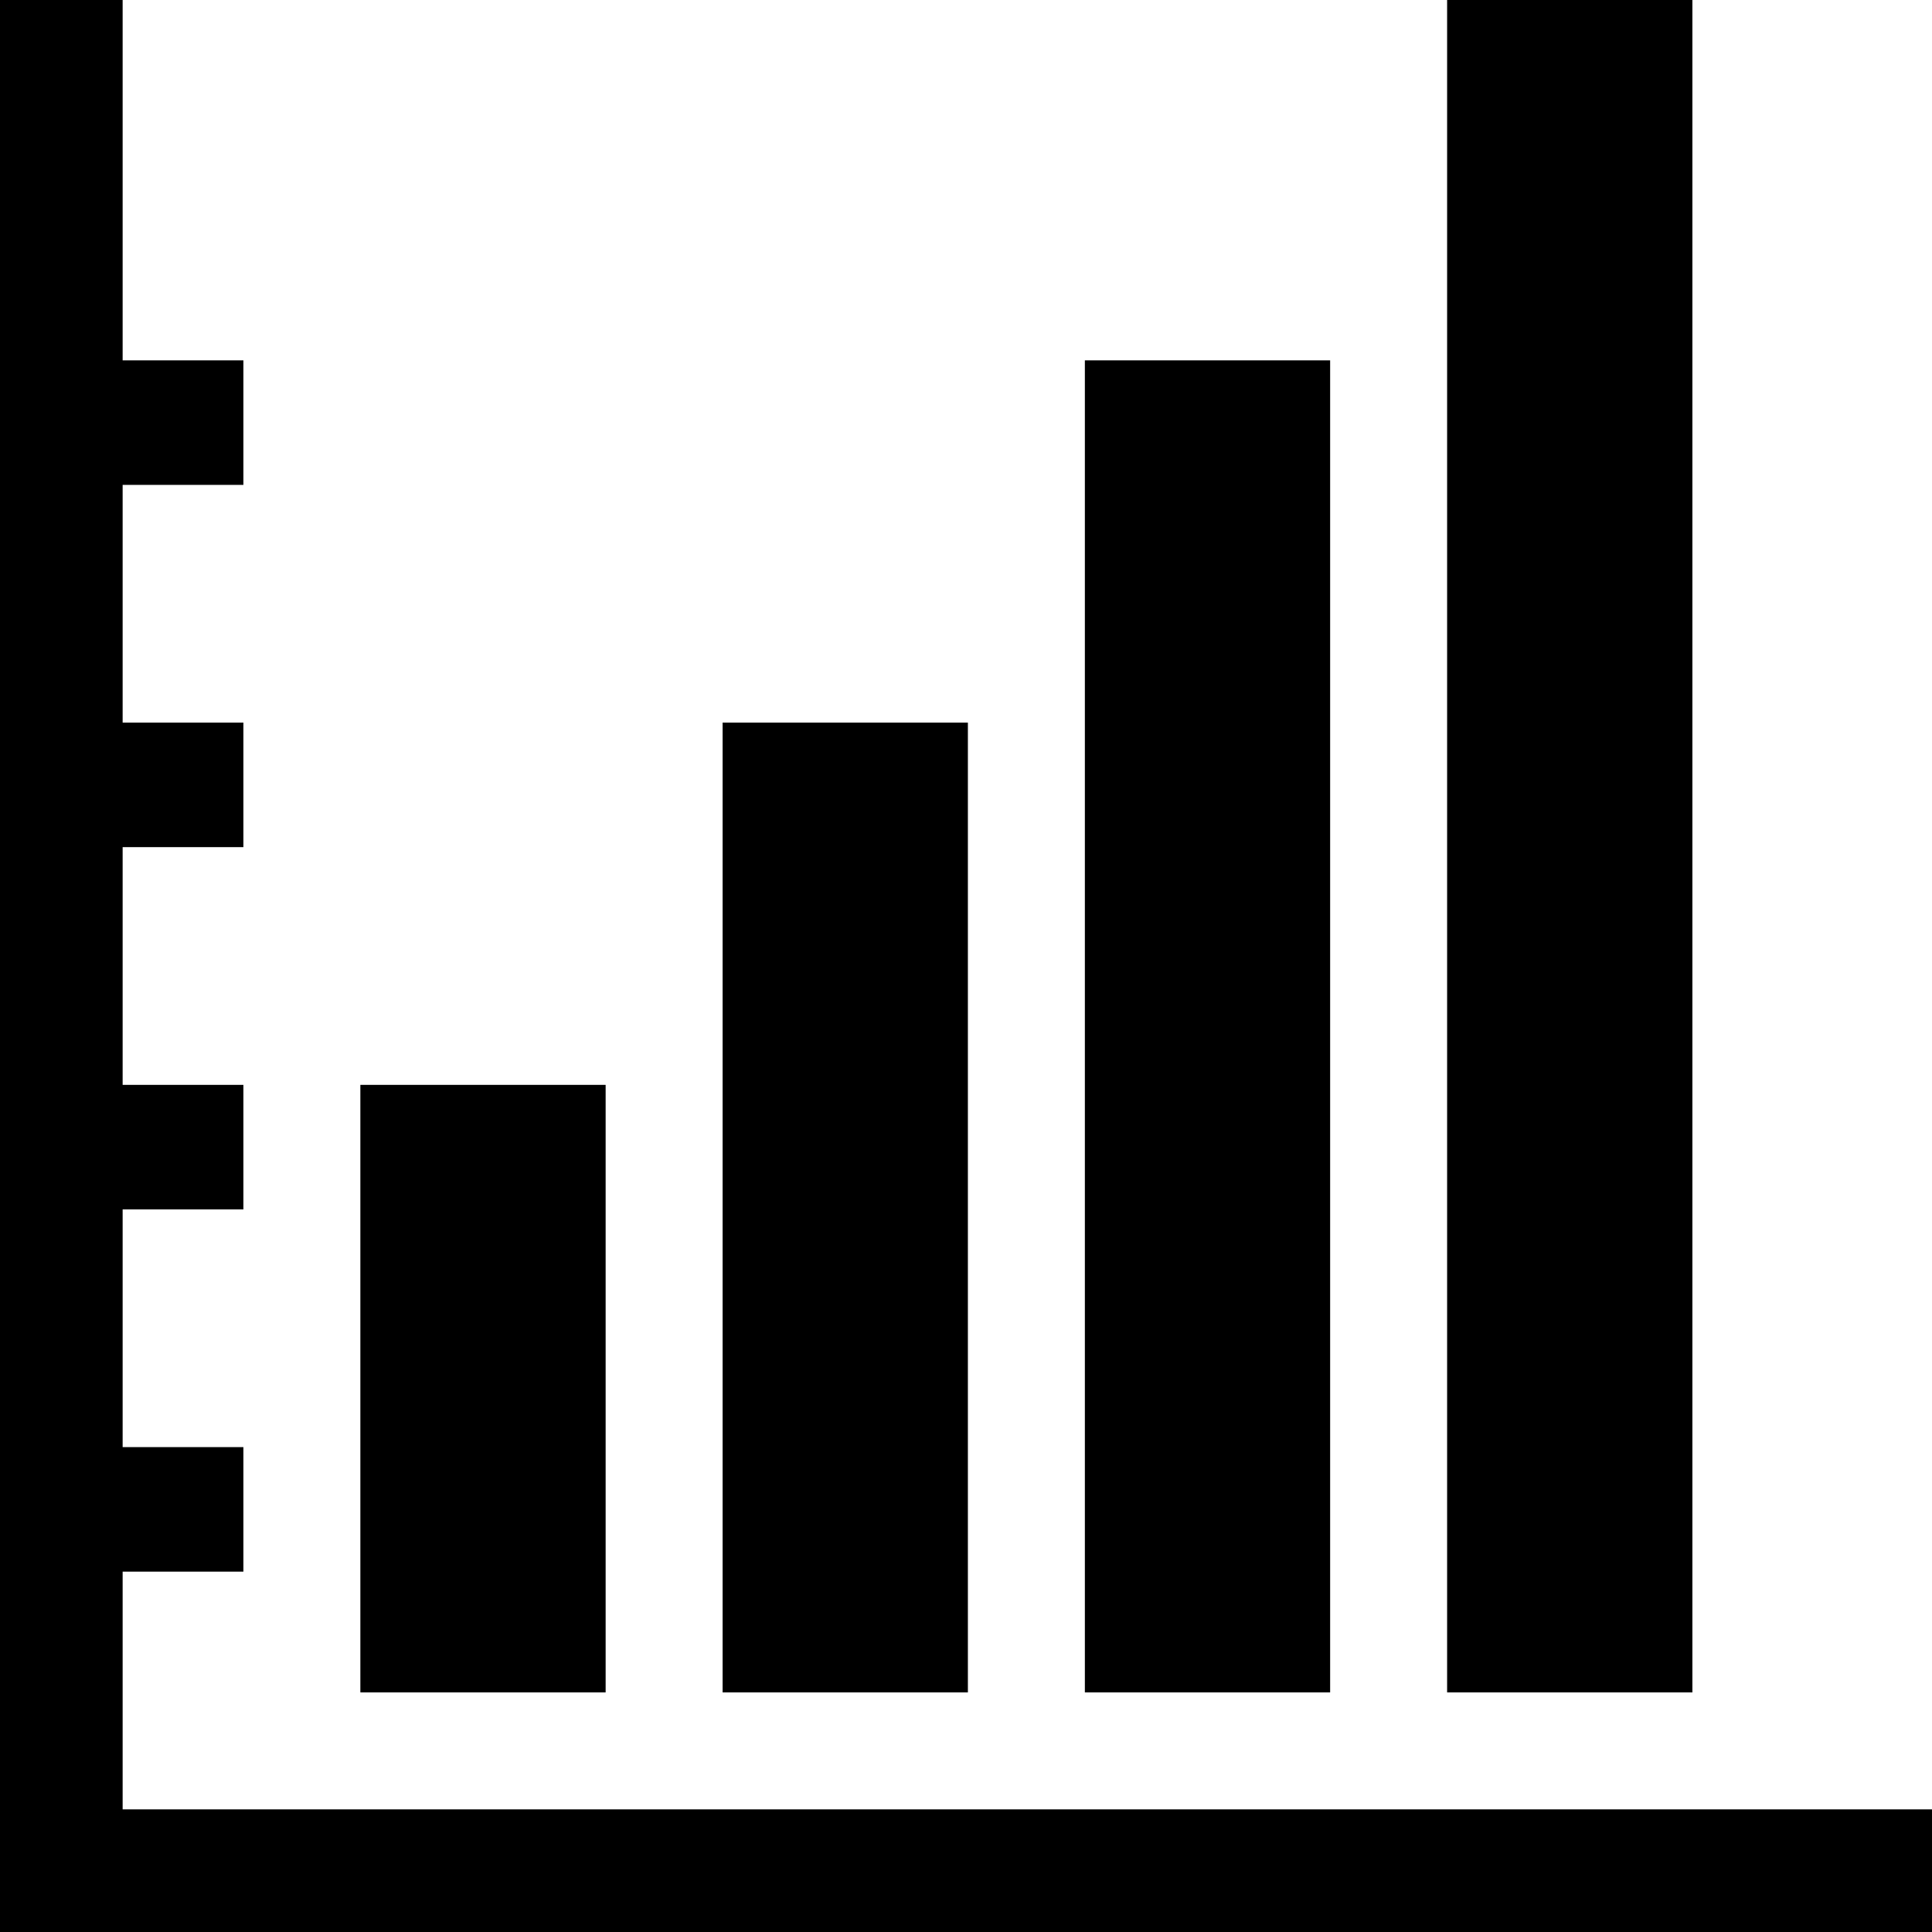
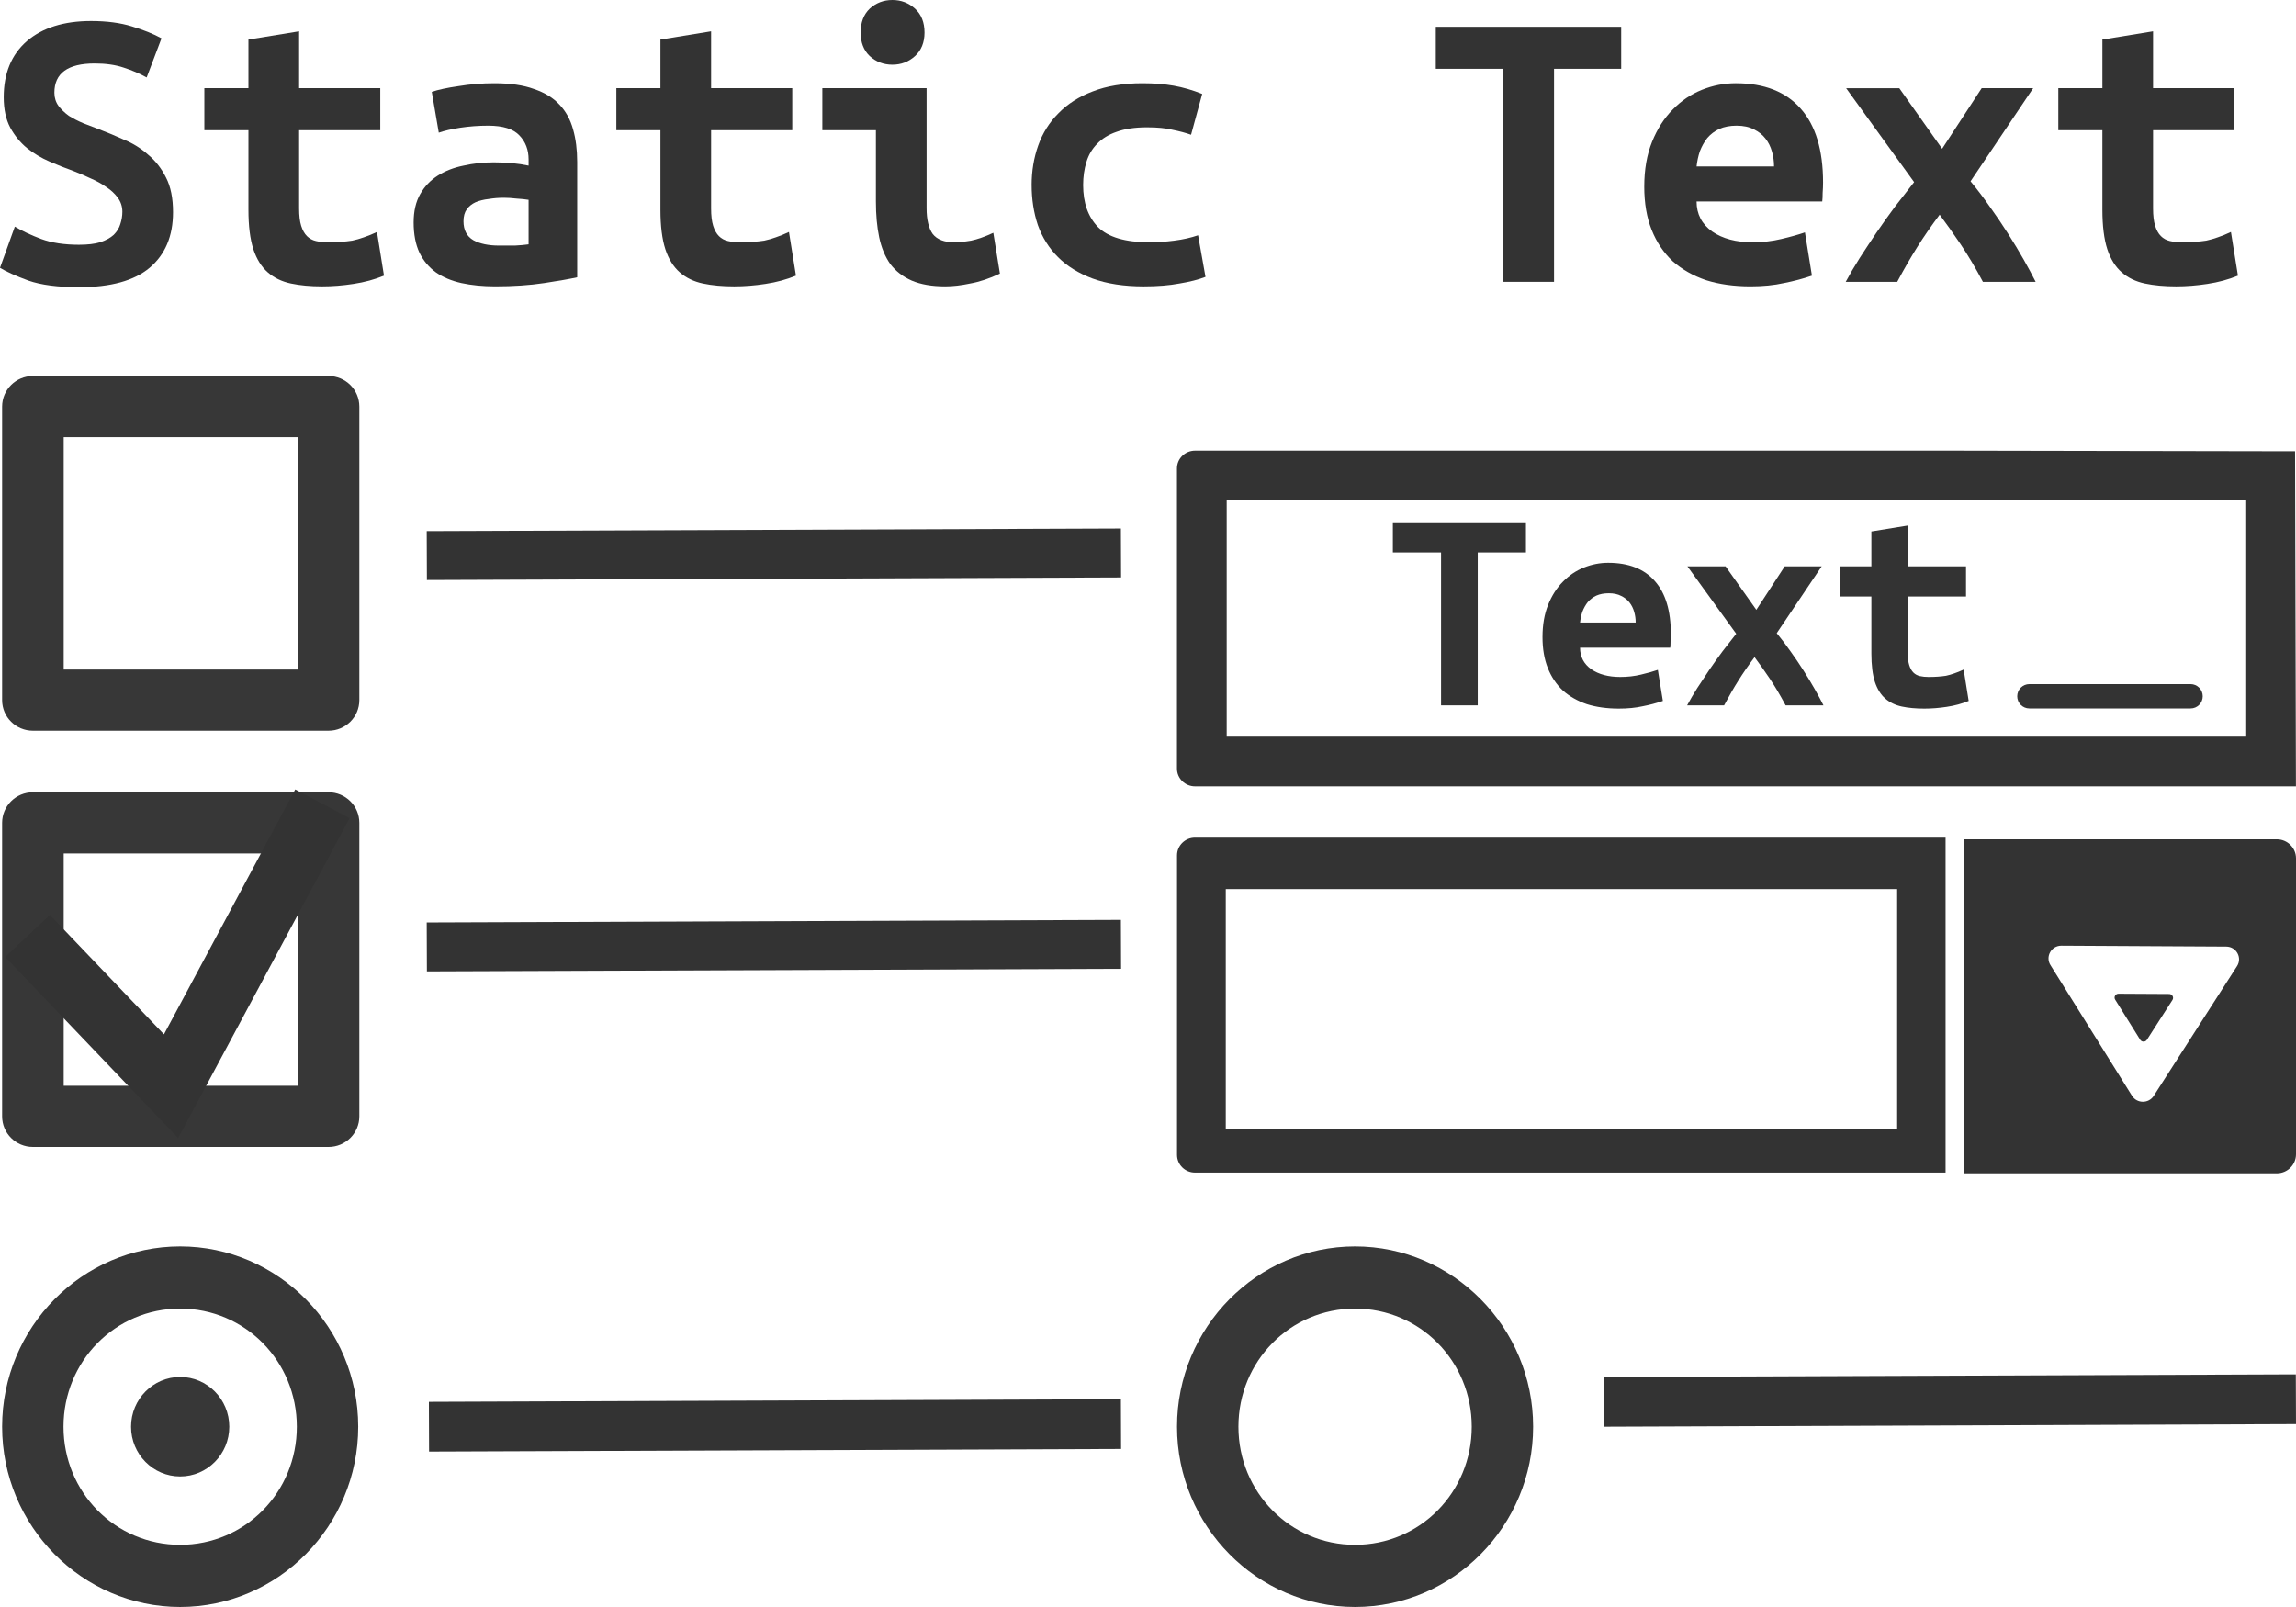
- <svg xmlns="http://www.w3.org/2000/svg" version="1.1" id="Layer_1" x="0px" y="0px" width="512px" height="512px" viewBox="0 0 512 512" enable-background="new 0 0 512 512" xml:space="preserve">
-   <defs id="defs4141" />
-   <path d="M512,480v32H32H0v-32V0h32v96h32v32H32v64h32v32H32v64h32v32H32v64h32v32H32v64H512z M160,288H96v160h64V288z M256,192h-64            v256h64V192z M352,96h-64v352h64V96z M448,0h-64v448h64V0z" fill="black" stroke="black" id="path4137" />
+ <svg xmlns="http://www.w3.org/2000/svg" version="1.1" id="Layer_1" x="0px" y="0px" width="360" height="252" viewBox="0 0 360 252" enable-background="new 0 0 400 400" xml:space="preserve">
+   <defs id="defs99" />
+   <g id="g85" transform="matrix(0.9656925,0,0,0.9589116,1.573132,-82.44505)" style="fill:#333333;fill-opacity:1">
+     <path style="color:#000000;font-style:normal;font-variant:normal;font-weight:normal;font-stretch:normal;font-size:medium;line-height:normal;font-family:sans-serif;text-indent:0;text-align:start;text-decoration:none;text-decoration-line:none;text-decoration-style:solid;text-decoration-color:#000000;letter-spacing:normal;word-spacing:normal;text-transform:none;direction:ltr;block-progression:tb;writing-mode:lr-tb;baseline-shift:baseline;text-anchor:start;white-space:normal;clip-rule:nonzero;display:inline;overflow:visible;visibility:visible;opacity:0.98;isolation:auto;mix-blend-mode:normal;color-interpolation:sRGB;color-interpolation-filters:linearRGB;solid-color:#000000;solid-opacity:1;fill:#333333;fill-opacity:1;fill-rule:nonzero;stroke:none;stroke-width:10;stroke-linecap:butt;stroke-linejoin:round;stroke-miterlimit:4;stroke-dasharray:none;stroke-dashoffset:0;stroke-opacity:1;color-rendering:auto;image-rendering:auto;shape-rendering:auto;text-rendering:auto;enable-background:accumulate" d="m 3.713,147.473 a 5,5 0 0 0 -5,5 l 0,48 a 5,5 0 0 0 5,5 l 48,0 a 5,5 0 0 0 5,-5 l 0,-48 a 5,5 0 0 0 -5,-5 l -48,0 z m 5,10 38,0 0,38 -38,0 0,-38 z" id="rect5405" />
+     <path style="color:#000000;font-style:normal;font-variant:normal;font-weight:normal;font-stretch:normal;font-size:medium;line-height:normal;font-family:sans-serif;text-indent:0;text-align:start;text-decoration:none;text-decoration-line:none;text-decoration-style:solid;text-decoration-color:#000000;letter-spacing:normal;word-spacing:normal;text-transform:none;direction:ltr;block-progression:tb;writing-mode:lr-tb;baseline-shift:baseline;text-anchor:start;white-space:normal;clip-rule:nonzero;display:inline;overflow:visible;visibility:visible;opacity:0.98;isolation:auto;mix-blend-mode:normal;color-interpolation:sRGB;color-interpolation-filters:linearRGB;solid-color:#000000;solid-opacity:1;fill:#333333;fill-opacity:1;fill-rule:nonzero;stroke:none;stroke-width:10;stroke-linecap:butt;stroke-linejoin:round;stroke-miterlimit:4;stroke-dasharray:none;stroke-dashoffset:0;stroke-opacity:1;color-rendering:auto;image-rendering:auto;shape-rendering:auto;text-rendering:auto;enable-background:accumulate" d="m 3.713,215.541 a 5,5 0 0 0 -5,5 l 0,48 a 5,5 0 0 0 5,5 l 48,0 a 5,5 0 0 0 5,-5 l 0,-48 a 5,5 0 0 0 -5,-5 l -48,0 z m 5,10 38,0 0,38 -38,0 0,-38 z" id="rect5405-1" />
+     <path style="color:#000000;font-style:normal;font-variant:normal;font-weight:normal;font-stretch:normal;font-size:medium;line-height:normal;font-family:sans-serif;text-indent:0;text-align:start;text-decoration:none;text-decoration-line:none;text-decoration-style:solid;text-decoration-color:#000000;letter-spacing:normal;word-spacing:normal;text-transform:none;direction:ltr;block-progression:tb;writing-mode:lr-tb;baseline-shift:baseline;text-anchor:start;white-space:normal;clip-rule:nonzero;display:inline;overflow:visible;visibility:visible;opacity:1;isolation:auto;mix-blend-mode:normal;color-interpolation:sRGB;color-interpolation-filters:linearRGB;solid-color:#000000;solid-opacity:1;fill:#333333;fill-opacity:1;fill-rule:evenodd;stroke:none;stroke-width:8;stroke-linecap:round;stroke-linejoin:miter;stroke-miterlimit:4;stroke-dasharray:none;stroke-dashoffset:0;stroke-opacity:1;color-rendering:auto;image-rendering:auto;shape-rendering:auto;text-rendering:auto;enable-background:accumulate" d="m 180.365,172.407 -112.711,0.424 0.029,8 112.711,-0.424 -0.029,-8 z" id="path5424" />
+     <path style="color:#000000;font-style:normal;font-variant:normal;font-weight:normal;font-stretch:normal;font-size:medium;line-height:normal;font-family:sans-serif;text-indent:0;text-align:start;text-decoration:none;text-decoration-line:none;text-decoration-style:solid;text-decoration-color:#000000;letter-spacing:normal;word-spacing:normal;text-transform:none;direction:ltr;block-progression:tb;writing-mode:lr-tb;baseline-shift:baseline;text-anchor:start;white-space:normal;clip-rule:nonzero;display:inline;overflow:visible;visibility:visible;opacity:1;isolation:auto;mix-blend-mode:normal;color-interpolation:sRGB;color-interpolation-filters:linearRGB;solid-color:#000000;solid-opacity:1;fill:#333333;fill-opacity:1;fill-rule:evenodd;stroke:none;stroke-width:8;stroke-linecap:round;stroke-linejoin:miter;stroke-miterlimit:4;stroke-dasharray:none;stroke-dashoffset:0;stroke-opacity:1;color-rendering:auto;image-rendering:auto;shape-rendering:auto;text-rendering:auto;enable-background:accumulate" d="m 180.365,236.407 -112.711,0.424 0.029,8 112.711,-0.424 -0.029,-8 z" id="path5424-5" />
+     <path style="color:#000000;font-style:normal;font-variant:normal;font-weight:normal;font-stretch:normal;font-size:medium;line-height:normal;font-family:sans-serif;text-indent:0;text-align:start;text-decoration:none;text-decoration-line:none;text-decoration-style:solid;text-decoration-color:#000000;letter-spacing:normal;word-spacing:normal;text-transform:none;direction:ltr;block-progression:tb;writing-mode:lr-tb;baseline-shift:baseline;text-anchor:start;white-space:normal;clip-rule:nonzero;display:inline;overflow:visible;visibility:visible;opacity:1;isolation:auto;mix-blend-mode:normal;color-interpolation:sRGB;color-interpolation-filters:linearRGB;solid-color:#000000;solid-opacity:1;fill:#333333;fill-opacity:1;fill-rule:evenodd;stroke:none;stroke-width:10;stroke-linecap:butt;stroke-linejoin:miter;stroke-miterlimit:4;stroke-dasharray:none;stroke-dashoffset:0;stroke-opacity:1;color-rendering:auto;image-rendering:auto;shape-rendering:auto;text-rendering:auto;enable-background:accumulate" d="m 46.305,215.075 -21.312,40.053 -18.525,-19.535 -7.258,6.881 28.086,29.617 27.838,-52.318 -8.828,-4.697 z" id="path5443" />
+   </g>
+   <path style="color:#000000;font-style:normal;font-variant:normal;font-weight:normal;font-stretch:normal;font-size:medium;line-height:normal;font-family:sans-serif;text-indent:0;text-align:start;text-decoration:none;text-decoration-line:none;text-decoration-style:solid;text-decoration-color:#000000;letter-spacing:normal;word-spacing:normal;text-transform:none;direction:ltr;block-progression:tb;writing-mode:lr-tb;baseline-shift:baseline;text-anchor:start;white-space:normal;clip-rule:nonzero;display:inline;overflow:visible;visibility:visible;opacity:1;isolation:auto;mix-blend-mode:normal;color-interpolation:sRGB;color-interpolation-filters:linearRGB;solid-color:#000000;solid-opacity:1;fill:#333333;fill-opacity:1;fill-rule:evenodd;stroke:none;stroke-width:8;stroke-linecap:round;stroke-linejoin:miter;stroke-miterlimit:4;stroke-dasharray:none;stroke-dashoffset:0;stroke-opacity:1;color-rendering:auto;image-rendering:auto;shape-rendering:auto;text-rendering:auto;enable-background:accumulate" d="m 175.751,219.415 -108.503,0.413 0.028,7.799 108.503,-0.413 -0.028,-7.799 z" id="path5424-0" />
+   <path style="color:#000000;font-style:normal;font-variant:normal;font-weight:normal;font-stretch:normal;font-size:medium;line-height:normal;font-family:sans-serif;text-indent:0;text-align:start;text-decoration:none;text-decoration-line:none;text-decoration-style:solid;text-decoration-color:#000000;letter-spacing:normal;word-spacing:normal;text-transform:none;direction:ltr;block-progression:tb;writing-mode:lr-tb;baseline-shift:baseline;text-anchor:start;white-space:normal;clip-rule:nonzero;display:inline;overflow:visible;visibility:visible;opacity:1;isolation:auto;mix-blend-mode:normal;color-interpolation:sRGB;color-interpolation-filters:linearRGB;solid-color:#000000;solid-opacity:1;fill:#333333;fill-opacity:1;fill-rule:evenodd;stroke:none;stroke-width:8;stroke-linecap:round;stroke-linejoin:miter;stroke-miterlimit:4;stroke-dasharray:none;stroke-dashoffset:0;stroke-opacity:1;color-rendering:auto;image-rendering:auto;shape-rendering:auto;text-rendering:auto;enable-background:accumulate" d="m 359.972,215.515 -108.504,0.413 0.028,7.799 108.503,-0.413 -0.028,-7.799 z" id="path5424-5-1" />
+   <path style="color:#000000;font-style:normal;font-variant:normal;font-weight:normal;font-stretch:normal;font-size:medium;line-height:normal;font-family:sans-serif;text-indent:0;text-align:start;text-decoration:none;text-decoration-line:none;text-decoration-style:solid;text-decoration-color:#000000;letter-spacing:normal;word-spacing:normal;text-transform:none;direction:ltr;block-progression:tb;writing-mode:lr-tb;baseline-shift:baseline;text-anchor:start;white-space:normal;clip-rule:nonzero;display:inline;overflow:visible;visibility:visible;opacity:0.98;isolation:auto;mix-blend-mode:normal;color-interpolation:sRGB;color-interpolation-filters:linearRGB;solid-color:#000000;solid-opacity:1;fill:#333333;fill-opacity:1;fill-rule:nonzero;stroke:none;stroke-width:10;stroke-linecap:round;stroke-linejoin:round;stroke-miterlimit:4;stroke-dasharray:none;stroke-dashoffset:0;stroke-opacity:1;color-rendering:auto;image-rendering:auto;shape-rendering:auto;text-rendering:auto;enable-background:accumulate" d="m 28.248,195.455 c -15.361,1e-5 -27.917,12.716 -27.917,28.272 0,15.557 12.556,28.272 27.917,28.272 15.361,1e-5 27.917,-12.716 27.917,-28.272 0,-15.557 -12.556,-28.272 -27.917,-28.272 z m 0,9.749 c 10.159,0 18.291,8.235 18.291,18.523 0,10.288 -8.132,18.523 -18.291,18.523 -10.159,0 -18.291,-8.235 -18.291,-18.523 0,-10.288 8.132,-18.523 18.291,-18.523 z" id="path6009" />
+   <path style="color:#000000;font-style:normal;font-variant:normal;font-weight:normal;font-stretch:normal;font-size:medium;line-height:normal;font-family:sans-serif;text-indent:0;text-align:start;text-decoration:none;text-decoration-line:none;text-decoration-style:solid;text-decoration-color:#000000;letter-spacing:normal;word-spacing:normal;text-transform:none;direction:ltr;block-progression:tb;writing-mode:lr-tb;baseline-shift:baseline;text-anchor:start;white-space:normal;clip-rule:nonzero;display:inline;overflow:visible;visibility:visible;opacity:0.98;isolation:auto;mix-blend-mode:normal;color-interpolation:sRGB;color-interpolation-filters:linearRGB;solid-color:#000000;solid-opacity:1;fill:#333333;fill-opacity:1;fill-rule:nonzero;stroke:none;stroke-width:10;stroke-linecap:round;stroke-linejoin:round;stroke-miterlimit:4;stroke-dasharray:none;stroke-dashoffset:0;stroke-opacity:1;color-rendering:auto;image-rendering:auto;shape-rendering:auto;text-rendering:auto;enable-background:accumulate" d="m 212.469,195.455 c -15.361,0 -27.917,12.716 -27.917,28.272 0,15.557 12.556,28.272 27.917,28.272 15.361,0 27.917,-12.716 27.917,-28.272 0,-15.557 -12.556,-28.272 -27.917,-28.272 z m 0,9.749 c 10.159,-1e-5 18.291,8.235 18.291,18.523 0,10.288 -8.132,18.523 -18.291,18.523 -10.159,-1e-5 -18.291,-8.235 -18.291,-18.523 0,-10.288 8.132,-18.523 18.291,-18.523 z" id="path6009-1" />
+   <path style="opacity:0.98;fill:#333333;fill-opacity:1;stroke:none;stroke-width:10;stroke-linecap:round;stroke-linejoin:round;stroke-miterlimit:4;stroke-dasharray:none;stroke-opacity:1" d="m 35.95,223.727 a 7.701,7.799 0 0 1 -7.701,7.799 7.701,7.799 0 0 1 -7.701,-7.799 7.701,7.799 0 0 1 7.701,-7.799 7.701,7.799 0 0 1 7.701,7.799 z" id="path6026" />
+   <g transform="matrix(0.7033626,0,0,0.7035013,10.91662,-79.64001)" style="font-style:normal;font-variant:normal;font-weight:bold;font-stretch:normal;font-size:90px;line-height:125%;font-family:'Ubuntu Mono';-inkscape-font-specification:'Ubuntu Mono Bold';letter-spacing:0px;word-spacing:0px;fill:#333333;fill-opacity:1;stroke:none;stroke-width:1px;stroke-linecap:butt;stroke-linejoin:miter;stroke-opacity:1" id="flowRoot11395">
+     <g transform="matrix(1.656848,0,0,1.656848,1220.978,23.17899)" id="text7223" style="font-style:normal;font-variant:normal;font-weight:bold;font-stretch:normal;font-size:55.432px;line-height:125%;font-family:'Ubuntu Mono';-inkscape-font-specification:'Ubuntu Mono Bold';letter-spacing:0px;word-spacing:0px;fill:#333333;fill-opacity:1;stroke:none;stroke-width:1px;stroke-linecap:butt;stroke-linejoin:miter;stroke-opacity:1">
+       <path id="path7236" d="m -735.653,87.262 q 1.718,0 2.827,-0.333 1.164,-0.388 1.829,-0.998 0.665,-0.665 0.887,-1.441 0.277,-0.831 0.277,-1.663 0,-1.053 -0.61,-1.885 -0.61,-0.831 -1.552,-1.441 -0.942,-0.665 -2.106,-1.164 -1.164,-0.554 -2.328,-0.998 -1.552,-0.554 -3.215,-1.275 -1.663,-0.721 -3.049,-1.829 -1.33,-1.109 -2.217,-2.716 -0.887,-1.663 -0.887,-4.102 0,-4.823 3.104,-7.539 3.16,-2.716 8.647,-2.716 3.16,0 5.488,0.721 2.384,0.721 3.991,1.608 l -1.996,5.266 q -1.386,-0.776 -3.104,-1.33 -1.663,-0.554 -3.88,-0.554 -5.432,0 -5.432,3.936 0,0.998 0.554,1.774 0.554,0.721 1.386,1.33 0.887,0.554 1.94,0.998 1.109,0.443 2.162,0.831 1.608,0.61 3.326,1.386 1.774,0.721 3.215,1.996 1.497,1.219 2.439,3.104 0.942,1.829 0.942,4.656 0,4.823 -3.16,7.483 -3.104,2.605 -9.479,2.605 -4.268,0 -6.818,-0.887 -2.55,-0.942 -3.825,-1.718 l 1.996,-5.543 q 1.497,0.887 3.548,1.663 2.106,0.776 5.1,0.776 z" style="fill:#333333;fill-opacity:1" />
+       <path id="path7238" d="m -712.87,71.852 -5.931,0 0,-5.654 5.931,0 0,-6.541 6.818,-1.109 0,7.65 10.92,0 0,5.654 -10.92,0 0,10.532 q 0,1.441 0.277,2.328 0.277,0.887 0.776,1.386 0.499,0.499 1.22,0.665 0.721,0.166 1.608,0.166 0.942,0 1.718,-0.055 0.831,-0.055 1.552,-0.166 0.776,-0.166 1.552,-0.443 0.831,-0.277 1.774,-0.721 l 0.942,5.876 q -1.885,0.776 -4.102,1.109 -2.162,0.333 -4.213,0.333 -2.384,0 -4.213,-0.388 -1.829,-0.388 -3.104,-1.497 -1.275,-1.109 -1.94,-3.104 -0.665,-2.051 -0.665,-5.321 l 0,-10.698 z" style="fill:#333333;fill-opacity:1" />
+       <path id="path7240" d="m -679.168,87.373 q 1.109,0 2.162,0 1.053,-0.055 1.829,-0.166 l 0,-5.987 q -0.665,-0.111 -1.608,-0.166 -0.942,-0.111 -1.718,-0.111 -1.053,0 -2.051,0.166 -0.998,0.111 -1.774,0.443 -0.721,0.333 -1.164,0.942 -0.443,0.61 -0.443,1.608 0,1.774 1.33,2.55 1.33,0.721 3.437,0.721 z m -0.61,-21.84 q 3.215,0 5.321,0.776 2.162,0.721 3.437,2.106 1.275,1.33 1.829,3.326 0.554,1.94 0.554,4.379 l 0,15.521 q -1.497,0.333 -4.435,0.776 -2.938,0.443 -6.596,0.443 -2.494,0 -4.545,-0.443 -1.996,-0.443 -3.437,-1.441 -1.441,-1.053 -2.217,-2.661 -0.776,-1.663 -0.776,-4.047 0,-2.273 0.887,-3.825 0.887,-1.552 2.384,-2.494 1.497,-0.942 3.437,-1.33 1.94,-0.443 4.047,-0.443 2.661,0 4.712,0.443 l 0,-0.831 q 0,-1.94 -1.22,-3.215 -1.219,-1.33 -4.213,-1.33 -1.94,0 -3.769,0.277 -1.774,0.277 -2.882,0.665 l -0.942,-5.488 q 1.275,-0.443 3.603,-0.776 2.328,-0.388 4.823,-0.388 z" style="fill:#333333;fill-opacity:1" />
+       <path id="path7242" d="m -657.439,71.852 -5.931,0 0,-5.654 5.931,0 0,-6.541 6.818,-1.109 0,7.65 10.92,0 0,5.654 -10.92,0 0,10.532 q 0,1.441 0.277,2.328 0.277,0.887 0.776,1.386 0.499,0.499 1.22,0.665 0.721,0.166 1.608,0.166 0.942,0 1.718,-0.055 0.831,-0.055 1.552,-0.166 0.776,-0.166 1.552,-0.443 0.831,-0.277 1.774,-0.721 l 0.942,5.876 q -1.885,0.776 -4.102,1.109 -2.162,0.333 -4.213,0.333 -2.384,0 -4.213,-0.388 -1.829,-0.388 -3.104,-1.497 -1.275,-1.109 -1.94,-3.104 -0.665,-2.051 -0.665,-5.321 l 0,-10.698 z" style="fill:#333333;fill-opacity:1" />
+       <path id="path7244" d="m -621.907,58.715 q 0,1.996 -1.275,3.16 -1.275,1.164 -3.049,1.164 -1.774,0 -3.049,-1.164 -1.22,-1.164 -1.22,-3.16 0,-2.051 1.22,-3.215 1.275,-1.164 3.049,-1.164 1.774,0 3.049,1.164 1.275,1.164 1.275,3.215 z m 10.144,32.428 q -2.106,0.998 -3.991,1.33 -1.829,0.388 -3.381,0.388 -2.661,0 -4.49,-0.776 -1.774,-0.776 -2.882,-2.217 -1.053,-1.497 -1.497,-3.603 -0.443,-2.106 -0.443,-4.823 l 0,-9.59 -7.206,0 0,-5.654 14.024,0 0,16.131 q 0,2.328 0.831,3.492 0.887,1.109 2.882,1.109 0.942,0 2.273,-0.222 1.33,-0.277 2.993,-1.053 l 0.887,5.488 z" style="fill:#333333;fill-opacity:1" />
+       <path id="path7246" d="m -607.495,79.225 q 0,-2.827 0.887,-5.321 0.887,-2.494 2.716,-4.324 1.829,-1.885 4.601,-2.938 2.827,-1.109 6.707,-1.109 2.328,0 4.213,0.333 1.885,0.333 3.825,1.109 l -1.497,5.488 q -1.109,-0.388 -2.494,-0.665 -1.33,-0.333 -3.437,-0.333 -2.439,0 -4.102,0.61 -1.608,0.554 -2.605,1.608 -0.998,0.998 -1.441,2.439 -0.443,1.441 -0.443,3.104 0,3.603 1.996,5.654 2.051,2.051 6.929,2.051 1.608,0 3.326,-0.222 1.774,-0.222 3.215,-0.721 l 0.998,5.599 q -1.441,0.554 -3.492,0.887 -2.051,0.388 -4.823,0.388 -3.991,0 -6.874,-1.053 -2.827,-1.053 -4.656,-2.882 -1.829,-1.829 -2.716,-4.324 -0.831,-2.494 -0.831,-5.377 z" style="fill:#333333;fill-opacity:1" />
+       <path id="path7248" d="m -528.172,57.939 0,5.654 -9.035,0 0,28.658 -6.874,0 0,-28.658 -9.035,0 0,-5.654 24.944,0 z" style="fill:#333333;fill-opacity:1" />
+       <path id="path7250" d="m -525.068,79.446 q 0,-3.437 1.053,-6.042 1.053,-2.605 2.772,-4.324 1.718,-1.774 3.936,-2.661 2.217,-0.887 4.545,-0.887 5.765,0 8.758,3.437 2.993,3.381 2.993,9.922 0,0.665 -0.055,1.386 0,0.721 -0.055,1.164 l -16.907,0 q 0,2.55 2.106,4.047 2.106,1.441 5.432,1.441 2.051,0 3.88,-0.443 1.885,-0.443 3.16,-0.887 l 0.942,5.82 q -1.774,0.61 -3.769,0.998 -1.996,0.443 -4.49,0.443 -3.326,0 -5.987,-0.831 -2.605,-0.887 -4.49,-2.55 -1.829,-1.718 -2.827,-4.213 -0.998,-2.494 -0.998,-5.82 z m 17.461,-2.716 q 0,-1.053 -0.277,-1.996 -0.277,-0.998 -0.887,-1.774 -0.61,-0.776 -1.552,-1.219 -0.942,-0.499 -2.328,-0.499 -1.33,0 -2.328,0.443 -0.942,0.443 -1.608,1.219 -0.61,0.776 -0.998,1.774 -0.333,0.998 -0.443,2.051 l 10.421,0 z" style="fill:#333333;fill-opacity:1" />
+       <path id="path7252" d="m -484.991,74.347 5.321,-8.148 6.929,0 -8.426,12.528 q 1.33,1.608 2.605,3.437 1.275,1.774 2.439,3.603 1.164,1.829 2.106,3.492 0.942,1.663 1.608,2.993 l -7.095,0 q -1.497,-2.827 -2.993,-5.044 -1.497,-2.217 -2.827,-3.991 -1.663,2.217 -2.993,4.324 -1.33,2.106 -2.716,4.712 l -6.929,0 q 0.831,-1.552 1.885,-3.215 1.109,-1.718 2.273,-3.437 1.219,-1.774 2.494,-3.492 1.33,-1.718 2.55,-3.27 l -9.146,-12.638 7.151,0 5.765,8.148 z" style="fill:#333333;fill-opacity:1" />
+       <path id="path7254" d="m -463.428,71.852 -5.931,0 0,-5.654 5.931,0 0,-6.541 6.818,-1.109 0,7.65 10.92,0 0,5.654 -10.92,0 0,10.532 q 0,1.441 0.277,2.328 0.277,0.887 0.776,1.386 0.499,0.499 1.219,0.665 0.721,0.166 1.608,0.166 0.942,0 1.718,-0.055 0.831,-0.055 1.552,-0.166 0.776,-0.166 1.552,-0.443 0.831,-0.277 1.774,-0.721 l 0.942,5.876 q -1.885,0.776 -4.102,1.109 -2.162,0.333 -4.213,0.333 -2.384,0 -4.213,-0.388 -1.829,-0.388 -3.104,-1.497 -1.275,-1.109 -1.94,-3.104 -0.665,-2.051 -0.665,-5.321 l 0,-10.698 z" style="fill:#333333;fill-opacity:1" />
+     </g>
+     <g transform="matrix(1.385792,0,0,1.385792,-22.7205,-22.24624)" style="font-style:normal;font-weight:normal;font-size:40px;line-height:125%;font-family:sans-serif;letter-spacing:0px;word-spacing:0px;fill:#333333;fill-opacity:1;stroke:none;stroke-width:1px;stroke-linecap:butt;stroke-linejoin:miter;stroke-opacity:1" id="flowRoot7227" />
+   </g>
+   <g style="fill:#333333;fill-opacity:1" transform="matrix(0.4772293,0,0,0.4773234,186.1272,11.59955)" id="g51">
+     <path style="fill:#333333;fill-opacity:1" id="path53" d="m 347.976,217.7 -334.961,0 0,-77.613 334.961,0 m -96.661,-16.34 -248.686,0 c -3.288,0 -5.953,2.617 -5.953,5.846 l 0,98.6 c 0,3.228 2.665,5.846 5.953,5.846 l 361.687,0 -0.288,-110.084 z" />
+     <path style="fill:#333333;fill-opacity:1" id="path59" d="m 329.694,208.447 -52.946,0 c -2.209,0 -4,-1.791 -4,-4 0,-2.209 1.791,-4 4,-4 l 52.946,0 c 2.209,0 4,1.791 4,4 0,2.209 -1.791,4 -4,4 z" />
+     <g style="fill:#333333;fill-opacity:1" id="VGM4vC_2_" />
+     <g id="text16716" style="font-style:normal;font-weight:normal;font-size:97.17px;line-height:125%;font-family:sans-serif;letter-spacing:0px;word-spacing:0px;fill:#333333;fill-opacity:1;stroke:none;stroke-width:1px;stroke-linecap:butt;stroke-linejoin:miter;stroke-opacity:1">
+       <path id="path16721" style="font-style:normal;font-variant:normal;font-weight:bold;font-stretch:normal;font-family:'Ubuntu Mono';-inkscape-font-specification:'Ubuntu Mono Bold';fill:#333333;fill-opacity:1" d="m 111.334,147.281 0,9.911 -15.839,0 0,50.237 -12.049,0 0,-50.237 -15.839,0 0,-9.911 43.726,0 z" />
+       <path id="path16723" style="font-style:normal;font-variant:normal;font-weight:bold;font-stretch:normal;font-family:'Ubuntu Mono';-inkscape-font-specification:'Ubuntu Mono Bold';fill:#333333;fill-opacity:1" d="m 116.776,184.983 q 0,-6.025 1.846,-10.592 1.846,-4.567 4.858,-7.579 3.012,-3.109 6.899,-4.664 3.887,-1.555 7.968,-1.555 10.106,0 15.353,6.025 5.247,5.927 5.247,17.393 0,1.166 -0.097,2.429 0,1.263 -0.097,2.041 l -29.637,0 q 0,4.47 3.692,7.093 3.692,2.526 9.523,2.526 3.595,0 6.802,-0.777 3.304,-0.777 5.539,-1.555 l 1.652,10.203 q -3.109,1.069 -6.608,1.749 -3.498,0.777 -7.871,0.777 -5.83,0 -10.494,-1.458 -4.567,-1.555 -7.871,-4.47 -3.207,-3.012 -4.956,-7.385 -1.749,-4.373 -1.749,-10.203 z m 30.608,-4.761 q 0,-1.846 -0.486,-3.498 -0.486,-1.749 -1.555,-3.109 -1.069,-1.36 -2.721,-2.138 -1.652,-0.875 -4.081,-0.875 -2.332,0 -4.081,0.777 -1.652,0.777 -2.818,2.138 -1.069,1.36 -1.749,3.109 -0.583,1.749 -0.777,3.595 l 18.268,0 z" />
+       <path id="path16725" style="font-style:normal;font-variant:normal;font-weight:bold;font-stretch:normal;font-family:'Ubuntu Mono';-inkscape-font-specification:'Ubuntu Mono Bold';fill:#333333;fill-opacity:1" d="m 187.03,176.043 9.328,-14.284 12.146,0 -14.77,21.96 q 2.332,2.818 4.567,6.025 2.235,3.109 4.275,6.316 2.041,3.207 3.692,6.122 1.652,2.915 2.818,5.247 l -12.438,0 q -2.624,-4.956 -5.247,-8.842 -2.624,-3.887 -4.956,-6.996 -2.915,3.887 -5.247,7.579 -2.332,3.692 -4.761,8.259 l -12.146,0 q 1.458,-2.721 3.304,-5.636 1.943,-3.012 3.984,-6.025 2.138,-3.109 4.373,-6.122 2.332,-3.012 4.47,-5.733 l -16.033,-22.155 12.535,0 10.106,14.284 z" />
+       <path id="path16727" style="font-style:normal;font-variant:normal;font-weight:bold;font-stretch:normal;font-family:'Ubuntu Mono';-inkscape-font-specification:'Ubuntu Mono Bold';fill:#333333;fill-opacity:1" d="m 224.829,171.671 -10.397,0 0,-9.911 10.397,0 0,-11.466 11.952,-1.943 0,13.409 19.142,0 0,9.911 -19.142,0 0,18.462 q 0,2.526 0.486,4.081 0.486,1.555 1.36,2.429 0.875,0.875 2.138,1.166 1.263,0.292 2.818,0.292 1.652,0 3.012,-0.097 1.458,-0.097 2.721,-0.292 1.36,-0.292 2.721,-0.777 1.458,-0.486 3.109,-1.263 l 1.652,10.3 q -3.304,1.36 -7.191,1.943 -3.79,0.583 -7.385,0.583 -4.178,0 -7.385,-0.68 -3.207,-0.68 -5.441,-2.624 -2.235,-1.943 -3.401,-5.442 -1.166,-3.595 -1.166,-9.328 l 0,-18.754 z" />
+     </g>
+   </g>
+   <g id="g16658" transform="matrix(0.9747143,0,0,0.9633755,3.099606,-52.57302)" style="fill:#333333;fill-opacity:1">
+     <g transform="matrix(0.485511,0,0,0.485511,177.8567,131.8127)" id="g16159" style="fill:#333333;fill-opacity:1">
+       <path style="fill:#333333;fill-opacity:1" id="path53-7" d="m 255.696,138.98 0,80.328 -222.446,0 -2.9e-4,-80.328 222.446,0 M 271.739,121.739 l -248.686,0 c -3.288,0 -5.953,2.665 -5.953,5.953 l 0,100.396 c 0,3.287 2.665,5.952 5.953,5.952 l 248.687,0 0,-112.301 z" />
+       <g transform="translate(215.8527,-137.273)" style="fill:#333333;fill-opacity:1" id="VGM4vC_2_-8">
+         <path id="rect15494" d="m 61.991,259.566 0,112 103.617,0 c 3.525,-7.1e-4 6.382,-2.858 6.383,-6.383 l 0,-99.232 c 3.7e-4,-3.526 -2.857,-6.384 -6.383,-6.385 l -103.617,0 z m 32.279,35.668 54.613,0.307 c 3.345,0.019 5.363,3.712 3.57,6.537 l -27.596,43.512 c -1.684,2.655 -5.566,2.63 -7.217,-0.045 L 90.624,301.723 c -1.751,-2.844 0.306,-6.505 3.646,-6.488 z" style="color:#000000;font-style:normal;font-variant:normal;font-weight:normal;font-stretch:normal;font-size:medium;line-height:normal;font-family:sans-serif;text-indent:0;text-align:start;text-decoration:none;text-decoration-line:none;text-decoration-style:solid;text-decoration-color:#000000;letter-spacing:normal;word-spacing:normal;text-transform:none;direction:ltr;block-progression:tb;writing-mode:lr-tb;baseline-shift:baseline;text-anchor:start;white-space:normal;clip-rule:nonzero;display:inline;overflow:visible;visibility:visible;opacity:1;isolation:auto;mix-blend-mode:normal;color-interpolation:sRGB;color-interpolation-filters:linearRGB;solid-color:#000000;solid-opacity:1;fill:#333333;fill-opacity:1;fill-rule:nonzero;stroke:none;stroke-width:12.767;stroke-linecap:butt;stroke-linejoin:round;stroke-miterlimit:4;stroke-dasharray:none;stroke-dashoffset:0;stroke-opacity:1;color-rendering:auto;image-rendering:auto;shape-rendering:auto;text-rendering:auto;enable-background:accumulate" />
+       </g>
+       <path id="rect15494-7" d="m 329.048,174.064 16.767,0.094 c 1.027,0.006 1.646,1.14 1.096,2.007 l -8.472,13.359 c -0.517,0.815 -1.709,0.808 -2.216,-0.014 l -8.295,-13.454 c -0.538,-0.873 0.094,-1.997 1.12,-1.992 z" style="color:#000000;font-style:normal;font-variant:normal;font-weight:normal;font-stretch:normal;font-size:medium;line-height:normal;font-family:sans-serif;text-indent:0;text-align:start;text-decoration:none;text-decoration-line:none;text-decoration-style:solid;text-decoration-color:#000000;letter-spacing:normal;word-spacing:normal;text-transform:none;direction:ltr;block-progression:tb;writing-mode:lr-tb;baseline-shift:baseline;text-anchor:start;white-space:normal;clip-rule:nonzero;display:inline;overflow:visible;visibility:visible;opacity:1;isolation:auto;mix-blend-mode:normal;color-interpolation:sRGB;color-interpolation-filters:linearRGB;solid-color:#000000;solid-opacity:1;fill:#333333;fill-opacity:1;fill-rule:nonzero;stroke:none;stroke-width:12.767;stroke-linecap:butt;stroke-linejoin:round;stroke-miterlimit:4;stroke-dasharray:none;stroke-dashoffset:0;stroke-opacity:1;color-rendering:auto;image-rendering:auto;shape-rendering:auto;text-rendering:auto;enable-background:accumulate" />
+     </g>
+   </g>
</svg>
